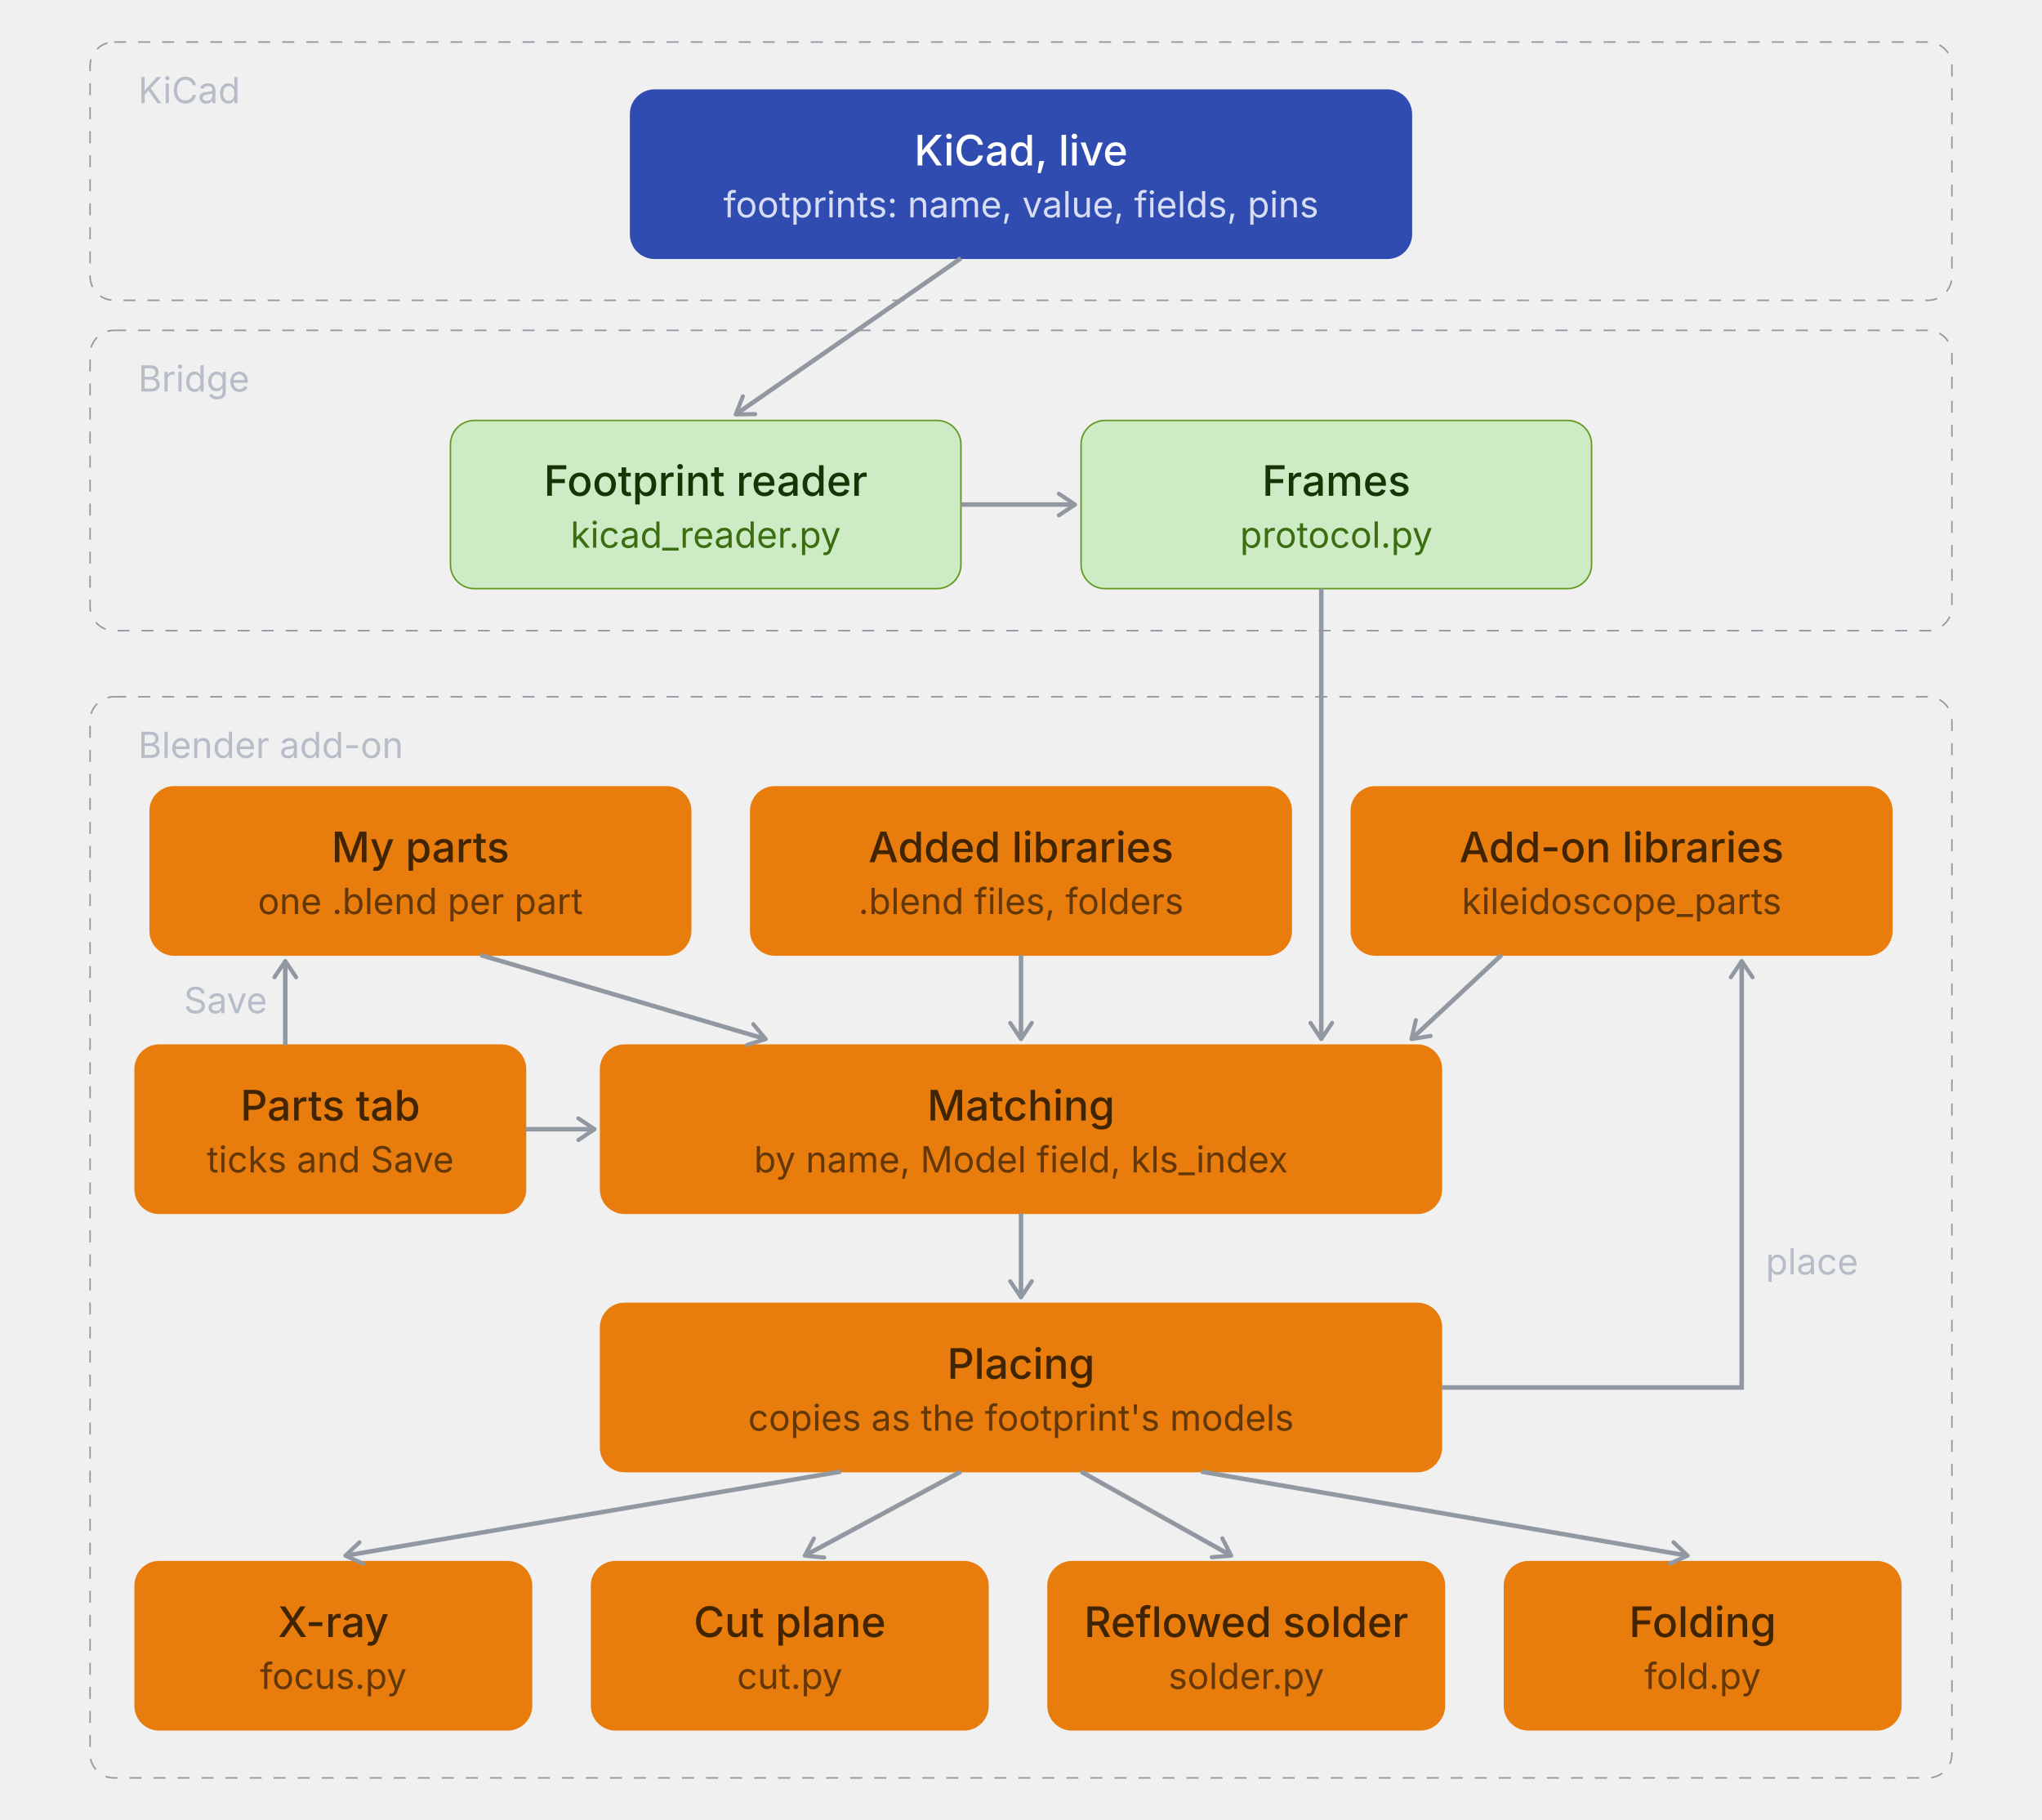
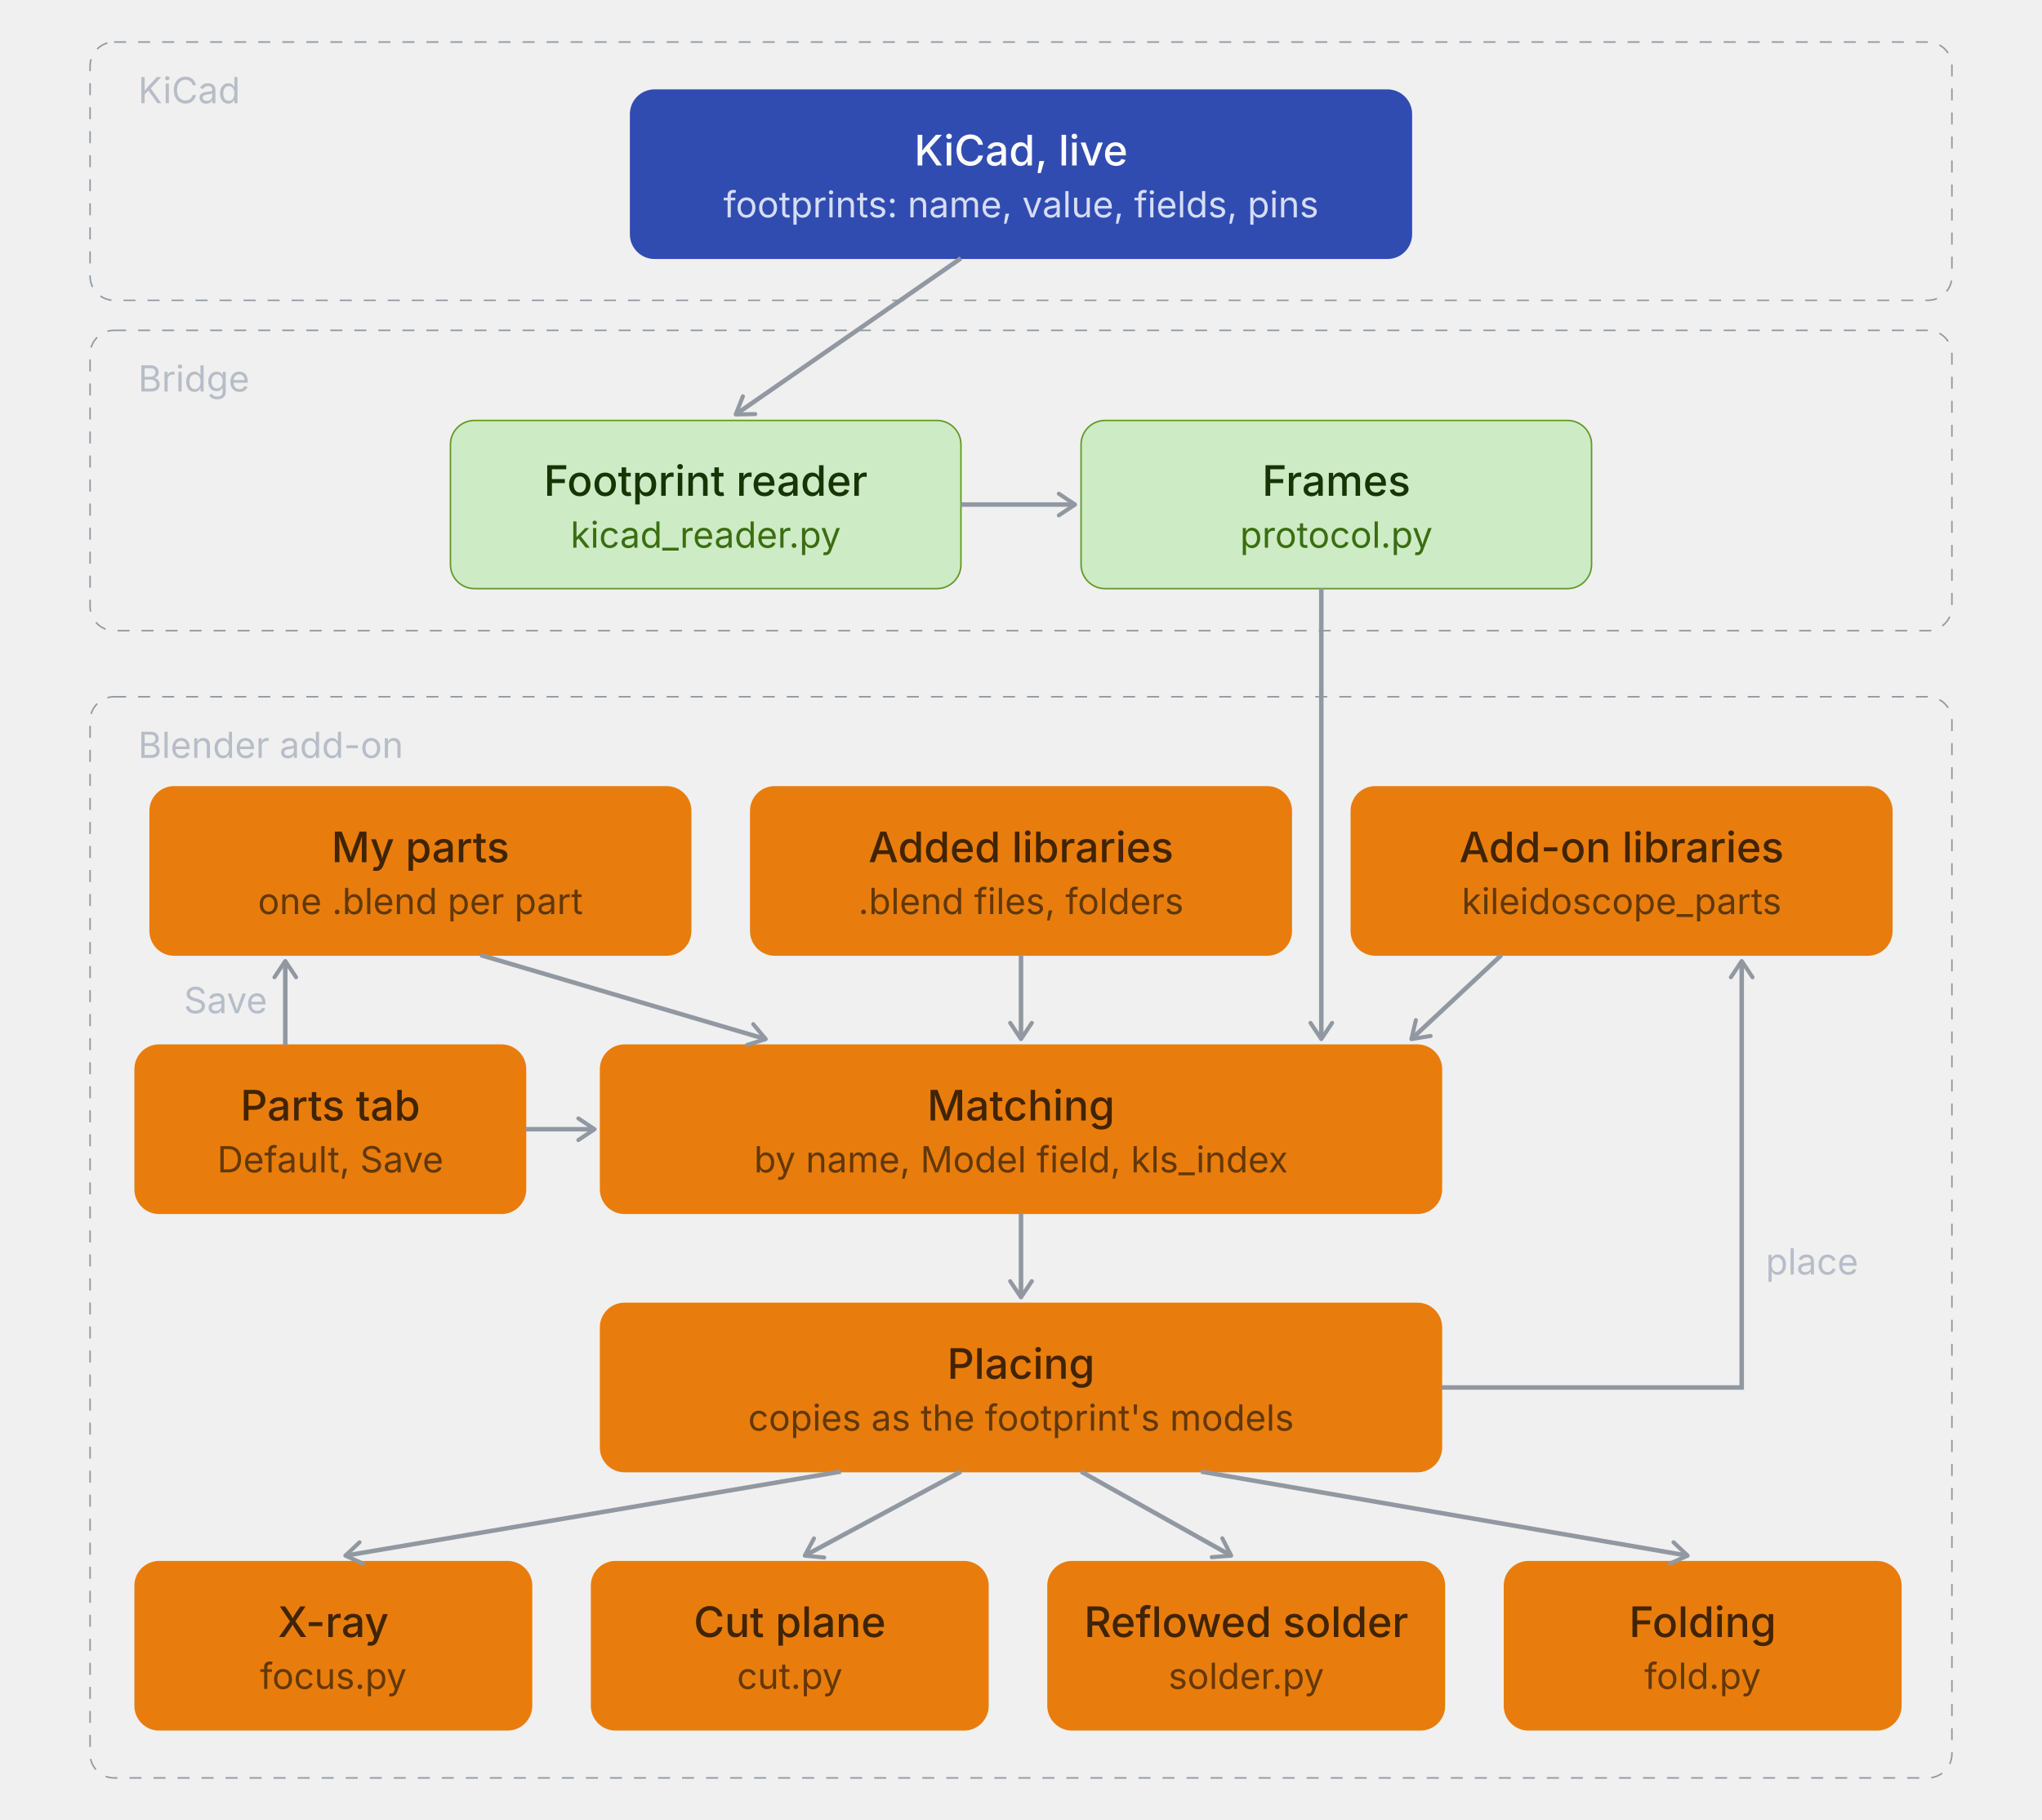
<svg xmlns="http://www.w3.org/2000/svg" width="680" height="606" viewBox="0 0 680 606" role="img">
  <defs>
    <marker id="arrow" viewBox="0 0 10 10" refX="8" refY="5" markerWidth="6" markerHeight="6" orient="auto-start-reverse">
      <path d="M2 1L8 5L2 9" fill="none" stroke="context-stroke" stroke-width="1.5" stroke-linecap="round" stroke-linejoin="round" />
    </marker>
    <style>
text { font-family: "Segoe UI", "Inter", "Helvetica Neue", Arial, sans-serif; dominant-baseline: central; }
.th { font-size: 14px; font-weight: 500; }
.ts { font-size: 12px; font-weight: 400; }
.lbl { fill: #B7BDC8; }
.arr { stroke: #9198A1; stroke-width: 1.5; fill: none; }
.group { stroke: #9198A1; stroke-width: 0.5; stroke-dasharray: 4 4; fill: none; }
</style>
  </defs>
  <rect x="30" y="14" width="620" height="86" rx="8" class="group" />
  <text class="ts lbl" x="46" y="30">KiCad</text>
  <rect x="30" y="110" width="620" height="100" rx="8" class="group" />
  <text class="ts lbl" x="46" y="126">Bridge</text>
  <rect x="30" y="232" width="620" height="360" rx="8" class="group" />
  <text class="ts lbl" x="46" y="248">Blender add-on</text>
  <rect x="210" y="30" width="260" height="56" rx="8" fill="#314CB0" stroke="#314CB0" stroke-width="0.5" />
  <text class="th" x="340" y="50" text-anchor="middle" fill="#FFFFFF">KiCad, live</text>
  <text class="ts" x="340" y="68" text-anchor="middle" fill="#D6DDF5">footprints: name, value, fields, pins</text>
  <rect x="150" y="140" width="170" height="56" rx="8" fill="#CDEBC5" stroke="#639922" stroke-width="0.5" />
  <text class="th" x="235" y="160" text-anchor="middle" fill="#173404">Footprint reader</text>
  <text class="ts" x="235" y="178" text-anchor="middle" fill="#3B6D11">kicad_reader.py</text>
  <rect x="360" y="140" width="170" height="56" rx="8" fill="#CDEBC5" stroke="#639922" stroke-width="0.5" />
  <text class="th" x="445" y="160" text-anchor="middle" fill="#173404">Frames</text>
  <text class="ts" x="445" y="178" text-anchor="middle" fill="#3B6D11">protocol.py</text>
  <rect x="50" y="262" width="180" height="56" rx="8" fill="#E87D0D" stroke="#E87D0D" stroke-width="0.5" />
  <text class="th" x="140" y="282" text-anchor="middle" fill="#412402">My parts</text>
  <text class="ts" x="140" y="300" text-anchor="middle" fill="#633806">one .blend per part</text>
  <rect x="250" y="262" width="180" height="56" rx="8" fill="#E87D0D" stroke="#E87D0D" stroke-width="0.5" />
  <text class="th" x="340" y="282" text-anchor="middle" fill="#412402">Added libraries</text>
  <text class="ts" x="340" y="300" text-anchor="middle" fill="#633806">.blend files, folders</text>
  <rect x="450" y="262" width="180" height="56" rx="8" fill="#E87D0D" stroke="#E87D0D" stroke-width="0.5" />
  <text class="th" x="540" y="282" text-anchor="middle" fill="#412402">Add-on libraries</text>
  <text class="ts" x="540" y="300" text-anchor="middle" fill="#633806">kileidoscope_parts</text>
  <rect x="45" y="348" width="130" height="56" rx="8" fill="#E87D0D" stroke="#E87D0D" stroke-width="0.5" />
  <text class="th" x="110" y="368" text-anchor="middle" fill="#412402">Parts tab</text>
-   <text class="ts" x="110" y="386" text-anchor="middle" fill="#633806">ticks and Save</text>
+   <text class="ts" x="110" y="386" text-anchor="middle" fill="#633806">Default, Save</text>
  <rect x="200" y="348" width="280" height="56" rx="8" fill="#E87D0D" stroke="#E87D0D" stroke-width="0.5" />
  <text class="th" x="340" y="368" text-anchor="middle" fill="#412402">Matching</text>
  <text class="ts" x="340" y="386" text-anchor="middle" fill="#633806">by name, Model field, kls_index</text>
  <rect x="200" y="434" width="280" height="56" rx="8" fill="#E87D0D" stroke="#E87D0D" stroke-width="0.5" />
  <text class="th" x="340" y="454" text-anchor="middle" fill="#412402">Placing</text>
  <text class="ts" x="340" y="472" text-anchor="middle" fill="#633806">copies as the footprint's models</text>
  <rect x="45" y="520" width="132" height="56" rx="8" fill="#E87D0D" stroke="#E87D0D" stroke-width="0.5" />
  <text class="th" x="111" y="540" text-anchor="middle" fill="#412402">X-ray</text>
  <text class="ts" x="111" y="558" text-anchor="middle" fill="#633806">focus.py</text>
  <rect x="197" y="520" width="132" height="56" rx="8" fill="#E87D0D" stroke="#E87D0D" stroke-width="0.5" />
  <text class="th" x="263" y="540" text-anchor="middle" fill="#412402">Cut plane</text>
  <text class="ts" x="263" y="558" text-anchor="middle" fill="#633806">cut.py</text>
  <rect x="349" y="520" width="132" height="56" rx="8" fill="#E87D0D" stroke="#E87D0D" stroke-width="0.5" />
  <text class="th" x="415" y="540" text-anchor="middle" fill="#412402">Reflowed solder</text>
  <text class="ts" x="415" y="558" text-anchor="middle" fill="#633806">solder.py</text>
  <rect x="501" y="520" width="132" height="56" rx="8" fill="#E87D0D" stroke="#E87D0D" stroke-width="0.5" />
  <text class="th" x="567" y="540" text-anchor="middle" fill="#412402">Folding</text>
  <text class="ts" x="567" y="558" text-anchor="middle" fill="#633806">fold.py</text>
  <line x1="320" y1="86" x2="245" y2="138" class="arr" marker-end="url(#arrow)" />
  <line x1="320" y1="168" x2="358" y2="168" class="arr" marker-end="url(#arrow)" />
  <line x1="440" y1="196" x2="440" y2="346" class="arr" marker-end="url(#arrow)" />
  <line x1="160" y1="318" x2="255" y2="346" class="arr" marker-end="url(#arrow)" />
  <line x1="340" y1="318" x2="340" y2="346" class="arr" marker-end="url(#arrow)" />
  <line x1="500" y1="318" x2="470" y2="346" class="arr" marker-end="url(#arrow)" />
  <line x1="175" y1="376" x2="198" y2="376" class="arr" marker-end="url(#arrow)" />
  <line x1="95" y1="348" x2="95" y2="320" class="arr" marker-end="url(#arrow)" />
  <text class="ts lbl" x="89" y="333" text-anchor="end">Save</text>
  <line x1="340" y1="404" x2="340" y2="432" class="arr" marker-end="url(#arrow)" />
  <path d="M480 462 H580 V320" class="arr" marker-end="url(#arrow)" />
  <text class="ts lbl" x="588" y="420">place</text>
  <line x1="280" y1="490" x2="115" y2="518" class="arr" marker-end="url(#arrow)" />
  <line x1="320" y1="490" x2="268" y2="518" class="arr" marker-end="url(#arrow)" />
  <line x1="360" y1="490" x2="410" y2="518" class="arr" marker-end="url(#arrow)" />
  <line x1="400" y1="490" x2="562" y2="518" class="arr" marker-end="url(#arrow)" />
</svg>
